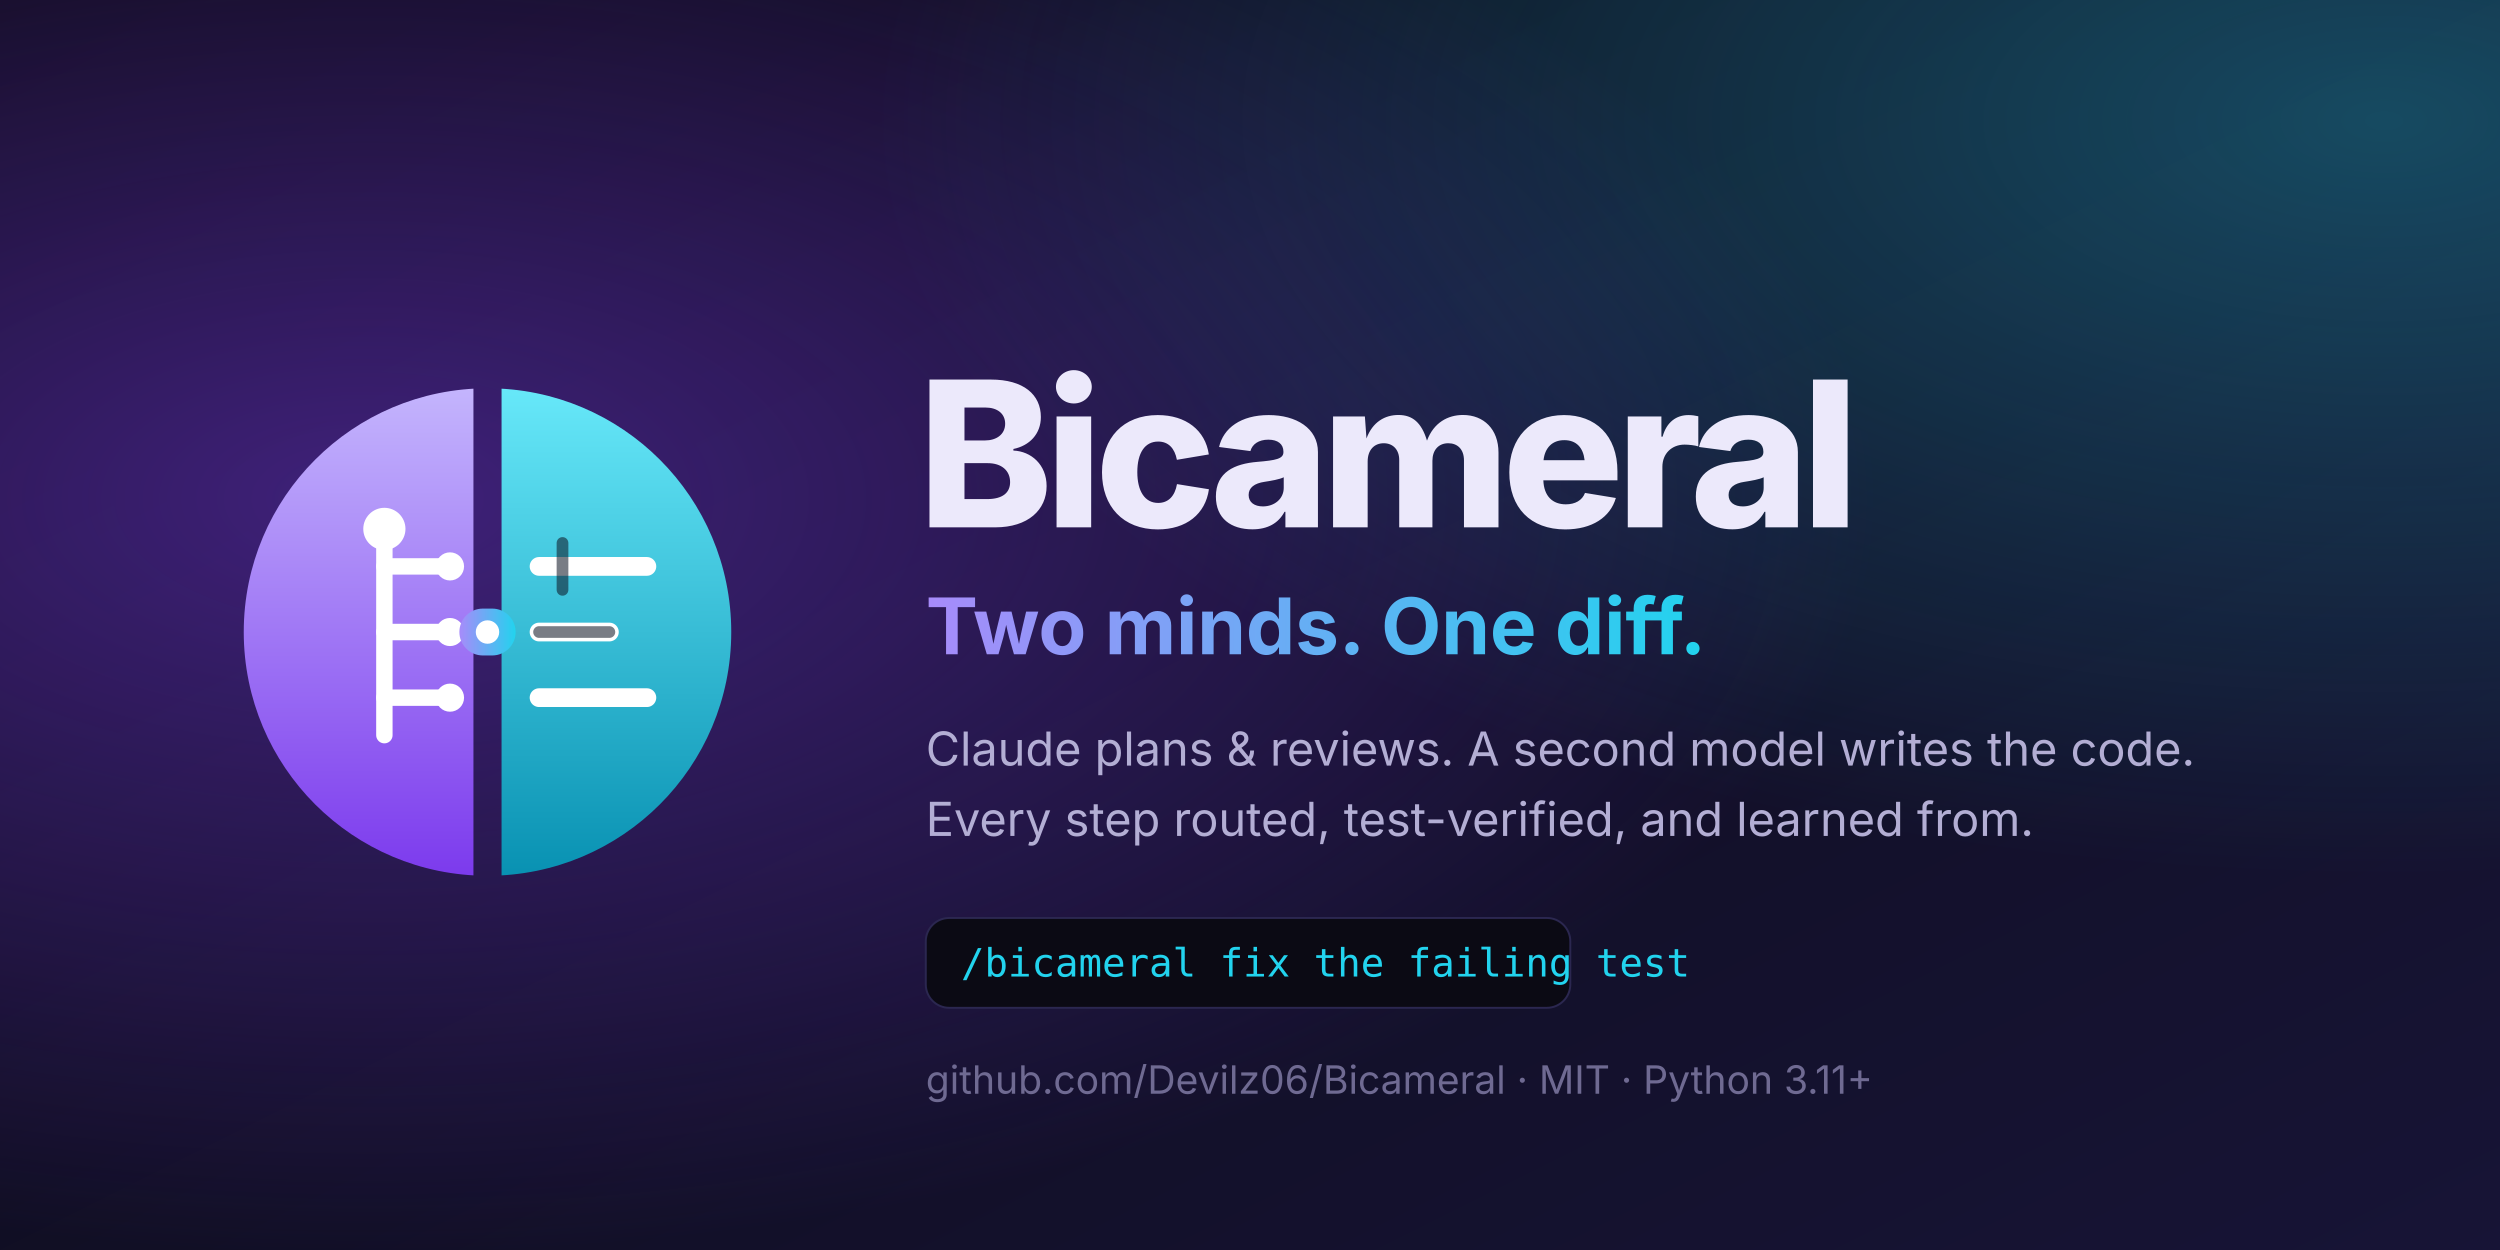
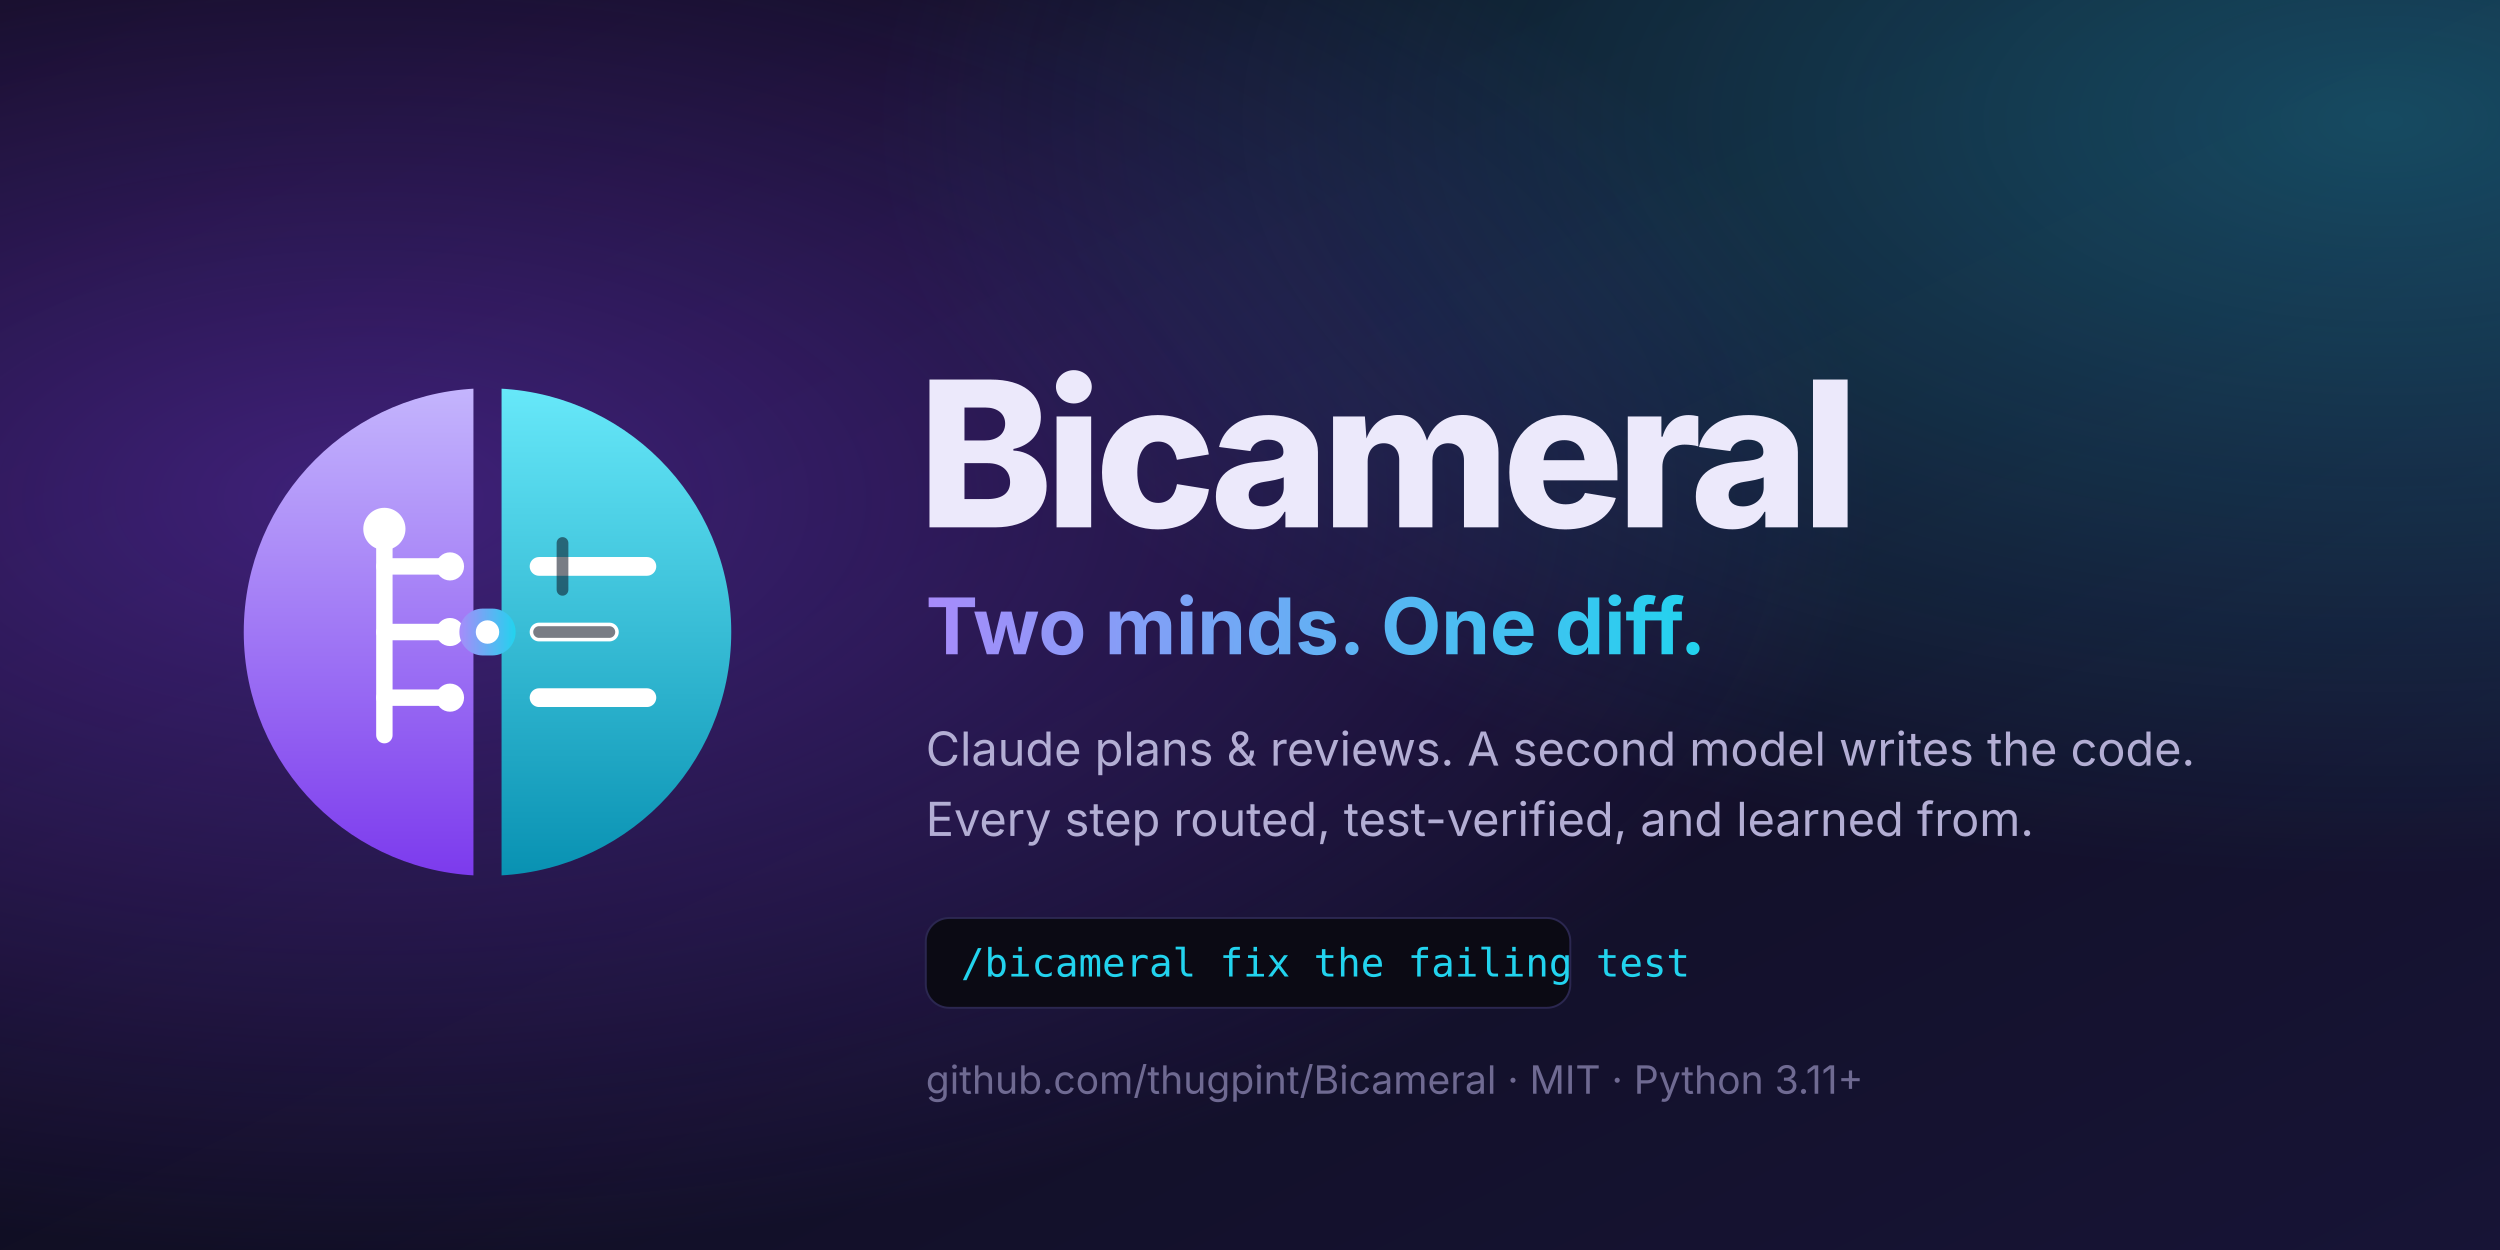
<svg xmlns="http://www.w3.org/2000/svg" viewBox="0 0 1280 640" width="1280" height="640" role="img" aria-labelledby="t d">
  <defs>
    <linearGradient id="bg" x1="0" y1="0" x2="1" y2="1">
      <stop offset="0" stop-color="#0a0912" />
      <stop offset="1" stop-color="#171436" />
    </linearGradient>
    <linearGradient id="gA" x1="0" y1="0" x2="0" y2="1">
      <stop offset="0" stop-color="#c4b5fd" />
      <stop offset="1" stop-color="#7c3aed" />
    </linearGradient>
    <linearGradient id="gE" x1="0" y1="0" x2="0" y2="1">
      <stop offset="0" stop-color="#67e8f9" />
      <stop offset="1" stop-color="#0891b2" />
    </linearGradient>
    <linearGradient id="gB" x1="0" y1="0" x2="1" y2="0">
      <stop offset="0" stop-color="#a78bfa" />
      <stop offset="1" stop-color="#22d3ee" />
    </linearGradient>
    <radialGradient id="glowA" cx="0.15" cy="0.4" r="0.6">
      <stop offset="0" stop-color="#7c3aed" stop-opacity="0.45" />
      <stop offset="1" stop-color="#7c3aed" stop-opacity="0" />
    </radialGradient>
    <radialGradient id="glowE" cx="0.95" cy="0.1" r="0.6">
      <stop offset="0" stop-color="#22d3ee" stop-opacity="0.3" />
      <stop offset="1" stop-color="#22d3ee" stop-opacity="0" />
    </radialGradient>
    <clipPath id="left">
      <rect x="0" y="0" width="122" height="256" />
    </clipPath>
    <clipPath id="right">
      <rect x="134" y="0" width="122" height="256" />
    </clipPath>
  </defs>
  <rect width="1280" height="640" fill="url(#bg)" />
  <rect width="1280" height="640" fill="url(#glowA)" />
  <rect width="1280" height="640" fill="url(#glowE)" />
  <g transform="translate(96 170) scale(1.2)">
    <g clip-path="url(#left)">
      <circle cx="128" cy="128" r="104" fill="url(#gA)" />
      <g stroke="#fff" stroke-width="7" stroke-linecap="round" fill="none">
        <path d="M84 84 V172" />
        <path d="M84 100 H112" />
        <path d="M84 128 H112" />
        <path d="M84 156 H112" />
      </g>
      <g fill="#fff">
        <circle cx="84" cy="84" r="9" />
        <circle cx="112" cy="100" r="6" />
        <circle cx="112" cy="128" r="6" />
        <circle cx="112" cy="156" r="6" />
      </g>
    </g>
    <g clip-path="url(#right)">
      <circle cx="128" cy="128" r="104" fill="url(#gE)" />
      <g stroke="#fff" stroke-width="8" stroke-linecap="round">
        <path d="M150 100 H196" />
        <path d="M150 128 H180" />
        <path d="M150 156 H196" />
      </g>
      <g stroke="#0b1220" stroke-width="5" stroke-linecap="round" opacity="0.55">
        <path d="M160 90 V110" />
        <path d="M150 128 H180" />
      </g>
    </g>
    <rect x="116" y="118" width="24" height="20" rx="10" fill="url(#gB)" />
    <circle cx="128" cy="128" r="5" fill="#fff" />
  </g>
  <g font-family="Inter, Segoe UI, Helvetica Neue, Arial, sans-serif">
    <text x="470" y="270" font-size="104" font-weight="800" fill="#ece9fb" letter-spacing="-4">Bicameral</text>
    <text x="474" y="335" font-size="40" font-weight="700" fill="url(#gB)">Two minds. One diff.</text>
    <text x="474" y="392" font-size="24" fill="#b3aed4">Claude plans &amp; reviews. A second model writes the code.</text>
    <text x="474" y="428" font-size="24" fill="#b3aed4">Every step routed, test-verified, and learned from.</text>
    <g transform="translate(474 470)">
      <rect width="330" height="46" rx="12" fill="#0b0a14" stroke="#2b2750" />
      <text x="18" y="30" font-size="20" font-family="JetBrains Mono, Consolas, monospace" fill="#22d3ee">/bicameral fix the failing test</text>
    </g>
-     <text x="474" y="560" font-size="20" fill="#6f6a92">github.com/Devilz06/Bicameral · MIT · Python 3.11+</text>
+     <text x="474" y="560" font-size="20" fill="#6f6a92">github.com/thugpint/Bicameral · MIT · Python 3.11+</text>
  </g>
</svg>
